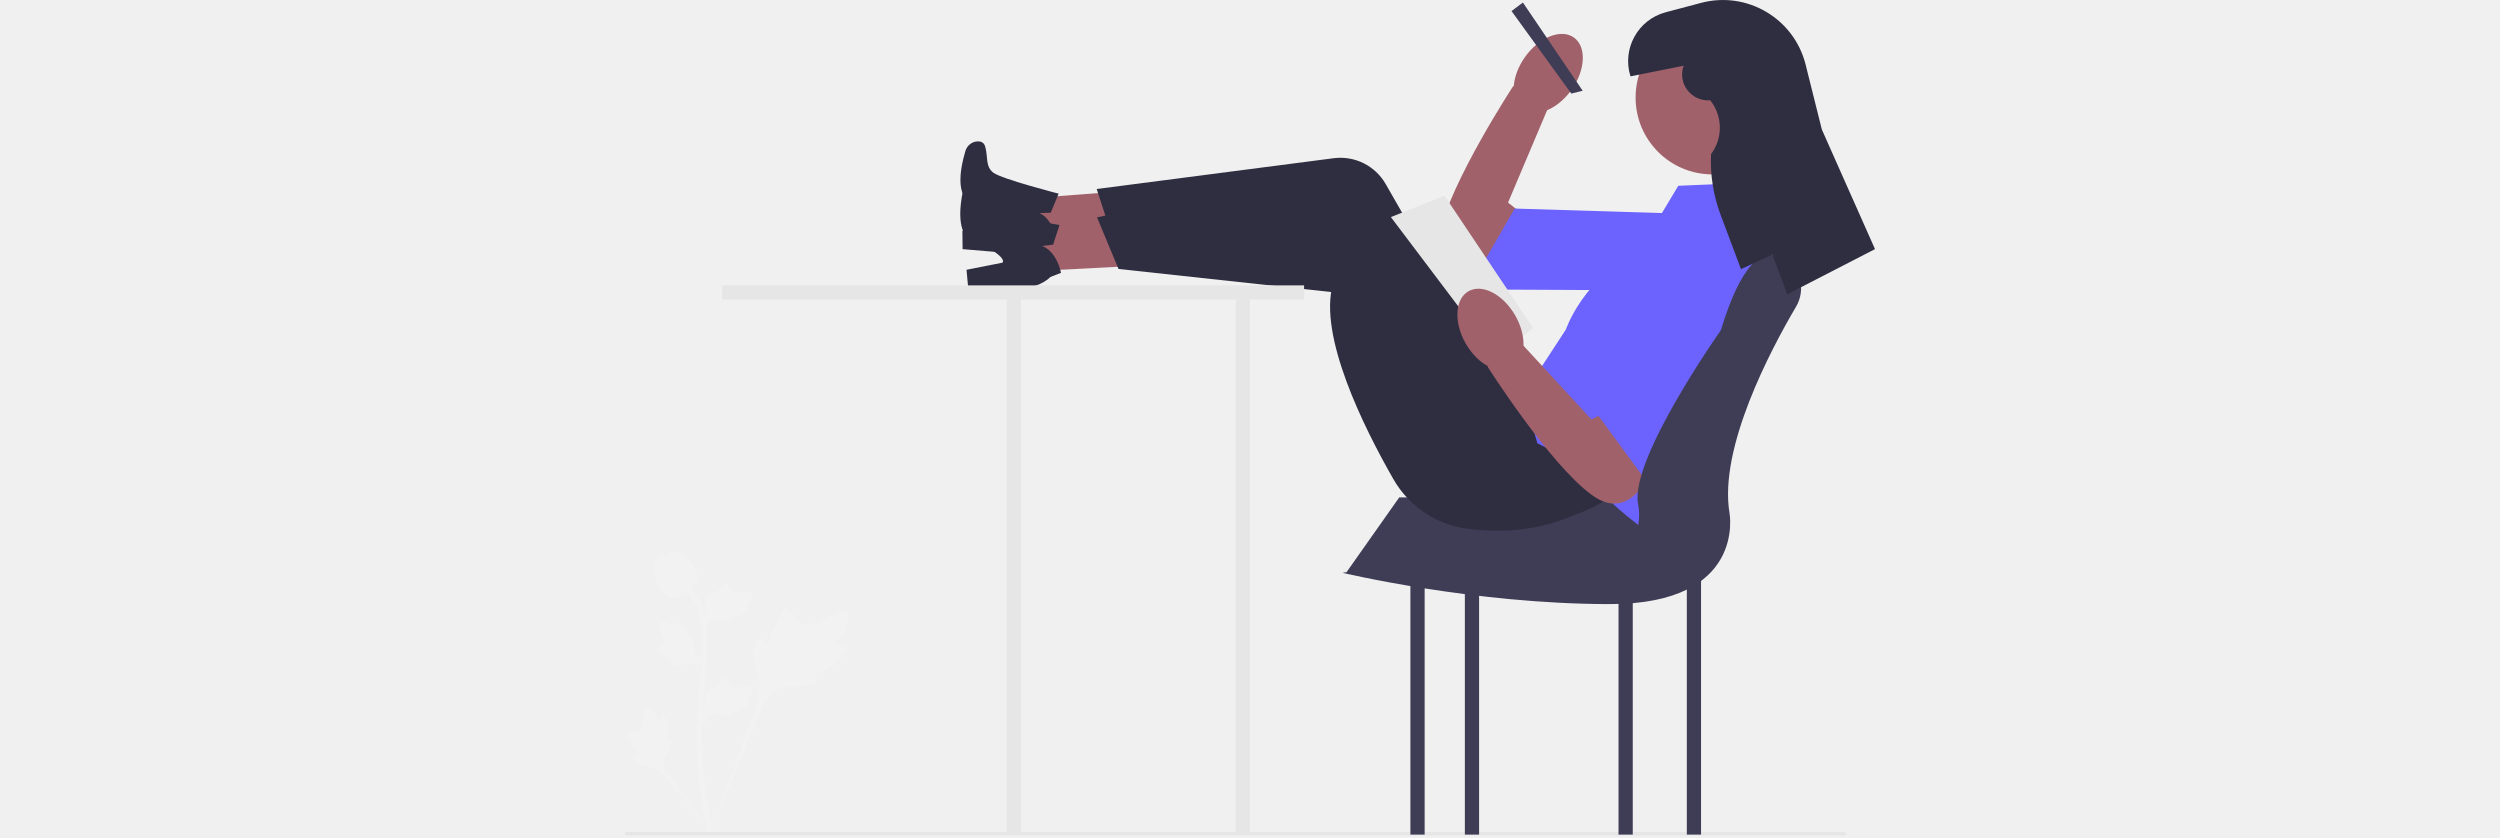
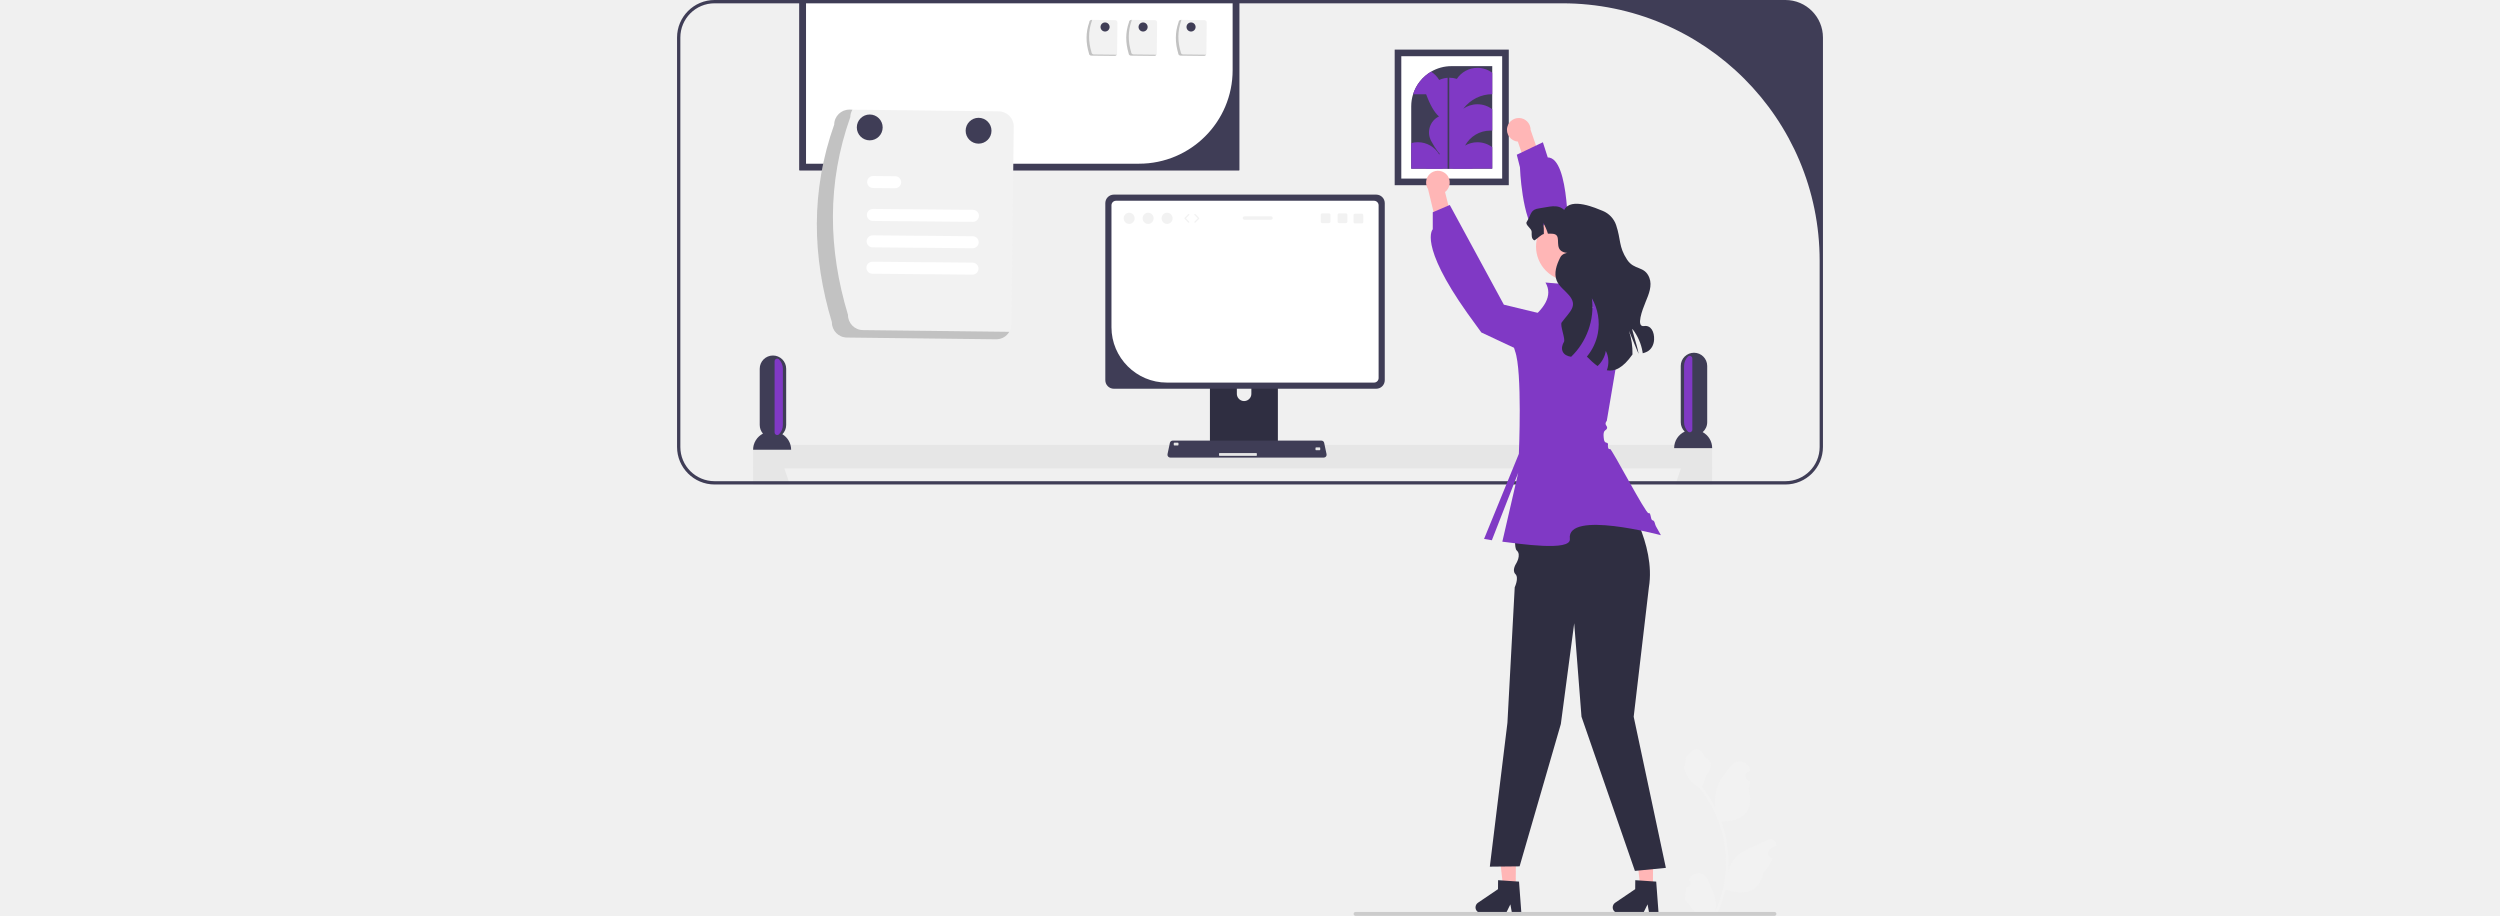
- <svg xmlns="http://www.w3.org/2000/svg" width="596.882" height="200.001" viewBox="0 0 596.882 400.001">
+ <svg xmlns="http://www.w3.org/2000/svg" width="693" height="253.877" viewBox="0 0 693 553.877">
+   <rect x="46" y="269.036" width="580" height="14.233" fill="#e6e6e6" />
  <g>
-     <path d="M105.784,308.736c-.844-1.424-4.497,.101-5.168-1.191-.669-1.287,2.724-3.249,4.663-7.73,.35-.808,2.553-5.9,.922-7.472-3.092-2.978-17.24,9.313-22.191,5.29-1.087-.883-1.846-2.645-5.134-5.506-1.308-1.138-2.099-1.652-2.865-1.461-1.086,.271-1.172,1.725-2.337,4.584-1.747,4.287-2.78,4.028-3.798,7.449-.756,2.539-.583,4.016-1.472,4.303-1.258,.407-2.416-2.286-4.011-2.045-1.627,.246-2.611,3.382-2.922,5.73-.583,4.406,1.035,7.313,1.932,10.371,.975,3.322,1.553,8.375-.698,15.528l-22.277,62.766c4.918-12.879,19.158-48.185,25.142-61.305,1.727-3.787,3.635-7.629,7.551-9.145,3.77-1.46,8.949-.588,15.55-2.179,.771-.186,2.911-.73,3.18-1.988,.223-1.04-1.036-1.621-.842-2.595,.259-1.307,2.734-1.323,5.775-2.831,2.144-1.063,3.48-2.328,4.629-3.415,.346-.328,5.495-5.262,4.371-7.157h-0Z" fill="#f2f2f2" />
-     <path d="M18.139,341.778c-.942,.004-1.248,2.236-2.076,2.193-.825-.043-.808-2.275-2.448-4.519-.296-.405-2.159-2.955-3.401-2.608-2.354,.658-.404,11.148-3.806,12.418-.747,.279-1.831,.143-4.184,.931-.936,.314-1.417,.554-1.544,.985-.18,.611,.508,1.073,1.575,2.47,1.6,2.094,1.175,2.527,2.56,4.013,1.028,1.104,1.803,1.445,1.687,1.964-.163,.735-1.819,.526-2.161,1.379-.349,.87,.907,2.257,1.969,3.087,1.994,1.558,3.888,1.602,5.647,2.044,1.912,.48,4.559,1.654,7.42,4.823l24.378,29.044c-4.902-6.13-18.122-23.306-22.835-30.029-1.361-1.941-2.696-3.985-2.31-6.345,.371-2.272,2.293-4.562,3.417-8.261,.131-.432,.481-1.639-.058-2.134-.446-.409-1.095,.041-1.517-.335-.567-.504,.14-1.724,.277-3.651,.097-1.359-.138-2.38-.341-3.258-.061-.265-.997-4.215-2.251-4.21v0Z" fill="#f2f2f2" />
-     <path d="M36.939,345.998l-.568-5.068,.259-.384c1.2-1.777,1.812-3.512,1.819-5.159,.001-.262-.011-.524-.023-.79-.049-1.057-.11-2.371,.575-3.903,.384-.854,1.463-2.831,3.086-2.587,.437,.061,.767,.262,1.018,.497,.037-.059,.075-.117,.115-.181,.505-.771,.905-1.101,1.291-1.419,.296-.245,.602-.497,1.082-1.094,.21-.262,.374-.492,.513-.685,.42-.585,.968-1.282,1.935-1.27,1.033,.049,1.574,.903,1.932,1.468,.64,1.008,.93,1.735,1.122,2.217,.07,.176,.149,.374,.19,.436,.333,.489,3.038,.032,4.057-.135,2.289-.382,4.27-.712,5.087,.732,.585,1.033,.151,2.398-1.33,4.168-.461,.551-.952,.969-1.388,1.297,.361,.215,.684,.546,.815,1.065h0c.308,1.228-.748,2.459-3.137,3.663-.593,.301-1.392,.702-2.512,.896-.527,.091-1.002,.113-1.408,.125-.009,.235-.064,.489-.207,.751-.42,.771-1.293,1.138-2.61,1.05-1.449-.076-2.642-.352-3.694-.595-.919-.21-1.711-.389-2.332-.347-1.153,.093-2.041,1.016-3.083,2.212l-2.603,3.042h-0Z" fill="#f2f2f2" />
-     <path d="M39.572,315.823l-4.758,1.835-.437-.153c-2.023-.71-3.857-.862-5.452-.451-.254,.065-.504,.143-.759,.223-1.01,.315-2.266,.708-3.922,.434-.924-.155-3.11-.697-3.285-2.329-.052-.438,.059-.809,.222-1.111-.066-.021-.133-.042-.204-.065-.874-.293-1.295-.597-1.7-.889-.312-.224-.633-.456-1.332-.769-.307-.137-.571-.237-.793-.322-.672-.258-1.486-.611-1.719-1.549-.215-1.011,.474-1.751,.93-2.241,.813-.875,1.442-1.34,1.86-1.648,.153-.112,.324-.239,.373-.294,.389-.446-.74-2.947-1.159-3.891-.95-2.118-1.772-3.95-.582-5.106,.851-.828,2.282-.754,4.369,.229,.65,.307,1.179,.675,1.607,1.013,.117-.404,.354-.8,.823-1.058h0c1.11-.61,2.569,.099,4.339,2.105,.442,.498,1.033,1.169,1.504,2.203,.221,.487,.363,.941,.478,1.331,.229-.051,.49-.063,.779,.009,.852,.21,1.429,.962,1.678,2.258,.294,1.421,.329,2.645,.362,3.724,.03,.942,.058,1.753,.255,2.344,.382,1.091,1.5,1.717,2.922,2.421l3.603,1.746-0,0Z" fill="#f2f2f2" />
-     <path d="M36.939,300.892l-.568-5.068,.259-.384c1.2-1.777,1.812-3.512,1.819-5.159,.001-.262-.011-.524-.023-.79-.049-1.057-.11-2.371,.575-3.903,.384-.854,1.463-2.831,3.086-2.587,.437,.061,.767,.262,1.018,.497,.037-.059,.075-.117,.115-.181,.505-.771,.905-1.101,1.291-1.419,.296-.245,.602-.497,1.082-1.094,.21-.262,.374-.492,.513-.685,.42-.585,.968-1.282,1.935-1.27,1.033,.049,1.574,.903,1.932,1.468,.64,1.008,.93,1.735,1.122,2.217,.07,.176,.149,.374,.19,.436,.333,.489,3.038,.032,4.057-.135,2.289-.382,4.27-.712,5.087,.732,.585,1.033,.151,2.398-1.33,4.168-.461,.551-.952,.969-1.388,1.297,.361,.215,.684,.546,.815,1.065h0c.308,1.228-.748,2.459-3.137,3.663-.593,.301-1.392,.702-2.512,.896-.527,.091-1.002,.113-1.408,.125-.009,.235-.064,.489-.207,.751-.42,.771-1.293,1.138-2.61,1.05-1.449-.076-2.642-.352-3.694-.595-.919-.21-1.711-.389-2.332-.347-1.153,.093-2.041,1.016-3.083,2.212l-2.603,3.042h-0Z" fill="#f2f2f2" />
-     <path d="M42.124,399.269l-1.062-.666-.257-1.226,.257,1.226-1.238,.142c-.02-.115-.087-.379-.188-.793-.554-2.266-2.244-9.162-3.654-20.023-.984-7.581-1.541-15.376-1.656-23.17-.115-7.807,.255-13.717,.551-18.467,.224-3.583,.496-6.994,.762-10.317,.71-8.878,1.379-17.265,.881-26.55-.11-2.073-.341-6.387-2.862-10.978-1.462-2.663-3.476-5.027-5.987-7.023l1.561-1.963c2.771,2.207,5,4.826,6.623,7.782,2.795,5.09,3.047,9.791,3.168,12.05,.507,9.449-.17,17.916-.887,26.88-.264,3.311-.536,6.708-.759,10.276-.294,4.706-.66,10.565-.546,18.271,.113,7.701,.663,15.4,1.634,22.886,1.392,10.724,3.058,17.517,3.605,19.749,.291,1.192,.352,1.441,.054,1.914v-0Z" fill="#f2f2f2" />
-     <path d="M23.075,285.406c-.103,0-.207-.002-.312-.01-2.134-.115-4.11-1.392-5.875-3.796-.827-1.131-1.251-2.42-2.095-4.992-.131-.396-.767-2.408-1.154-5.176-.253-1.808-.221-2.565,.137-3.233,.398-.744,1.041-1.263,1.766-1.613-.032-.24-.006-.487,.098-.739,.427-1.045,1.563-.908,2.177-.842,.311,.039,.699,.091,1.117,.069,.658-.032,1.012-.228,1.548-.521,.513-.281,1.15-.631,2.096-.825,1.865-.389,3.427,.14,3.942,.313,2.71,.903,4.046,3.01,5.593,5.45,.308,.489,1.367,2.271,2.065,4.713,.504,1.762,.433,2.545,.281,3.128-.308,1.197-1.036,1.882-2.885,3.394-1.931,1.583-2.9,2.376-3.732,2.858-1.937,1.118-3.153,1.821-4.768,1.821v0Z" fill="#f2f2f2" />
+     <path d="M63.693,262.601c1.421-1.444,2.307-3.413,2.307-5.601v-34c0-2.21-.9-4.21-2.34-5.66-.75-.75-1.66-1.35-2.66-1.76-.93-.37-1.94-.58-3-.58-4.42,0-8,3.58-8,8v34c0,2.003,.74,3.829,1.956,5.232-3.535,1.83-5.956,5.513-5.956,9.768h23c0-3.989-2.13-7.471-5.307-9.399Z" fill="#3f3d56" />
+     <path d="M620.262,261.339c1.675-1.466,2.738-3.614,2.738-6.017v-34c0-4.42-3.58-8-8-8-1.06,0-2.07,.21-3,.58-1,.41-1.91,1.01-2.66,1.76-1.44,1.45-2.34,3.45-2.34,5.66v34c0,2.236,.929,4.241,2.406,5.692-3.778,1.742-6.406,5.552-6.406,9.985h23c0-4.169-2.319-7.795-5.738-9.661Z" fill="#3f3d56" />
  </g>
-   <path d="M583.04,398.13h0c0,.464-.376,.84-.84,.84H0v-1.68H582.2c.464,0,.84,.376,.84,.84Z" fill="#e6e6e6" />
+   <rect x="46" y="282.38" width="14.23" height="10.62" fill="#e6e6e6" />
+   <polygon points="68.18 293 53.11 293 52.45 291 49.89 283.27 49.82 283.06 51.76 282.38 63.25 278.35 64.9 283.27 67.5 291 68.18 293" fill="#e6e6e6" />
+   <polygon points="622.18 283.06 622.11 283.27 619.55 291 618.89 293 603.82 293 604.5 291 607.1 283.27 608.75 278.35 620.24 282.38 622.18 283.06" fill="#e6e6e6" />
+   <rect x="611.77" y="282.38" width="14.23" height="10.62" fill="#e6e6e6" />
+   <rect x="74" width="266" height="103" fill="#3f3d56" />
+   <rect x="74" width="266" height="103" fill="#3f3d56" />
+   <path d="M78,0V99h201.394c31.263,0,56.606-25.343,56.606-56.606V0H78Z" fill="#fff" />
+   <path d="M670.31,0H22.69C10.18,0,0,10.18,0,22.69v247.62c0,12.51,10.18,22.69,22.69,22.69H670.31c12.51,0,22.69-10.18,22.69-22.69V22.69c0-12.51-10.18-22.69-22.69-22.69Zm20.69,270.31c0,11.43-9.26,20.69-20.69,20.69H22.69c-11.43,0-20.69-9.26-20.69-20.69V22.69C2,11.26,11.26,2,22.69,2H535.32c85.98,0,155.68,69.7,155.68,155.68v112.63Z" fill="#3f3d56" />
+   <path d="M361.37,209.23h-37.13c-1.09,0-1.97,.89-1.97,1.99v58.65h41.09v-58.65c0-1.1-.89-1.99-1.99-1.99Zm-14.05,28.95c0,.99-.33,1.89-.89,2.63-.8,1.06-2.07,1.75-3.5,1.75-1.42,0-2.69-.69-3.49-1.75-.56-.74-.89-1.64-.89-2.63v-6.81c.02-2.39,1.98-4.34,4.38-4.34s4.37,1.95,4.39,4.34v6.81Z" fill="#2f2e41" />
+   <path d="M322.14,268v5.65c0,.61,.49,1.11,1.1,1.11h39.14c.6,0,1.1-.5,1.1-1.11v-5.65h-41.34Z" fill="#3f3d56" />
+   <path d="M422.86,117.7h-158.72c-2.83,0-5.14,2.31-5.14,5.14v107.1c0,2.84,2.31,5.15,5.14,5.15h158.72c2.83,0,5.14-2.31,5.14-5.15V122.84c0-2.83-2.31-5.14-5.14-5.14Z" fill="#3f3d56" />
+   <path d="M421.52,121.41h-156.05c-1.519,0-2.75,1.231-2.75,2.75v73.731c0,18.413,15.065,33.479,33.479,33.479h125.332c1.512,0,2.75-1.238,2.75-2.75V124.17c0-1.518-1.242-2.76-2.76-2.76Z" fill="#fff" />
  <g>
-     <g>
-       <path d="M414.967,132.595s-31.339,3.769-26.053-21.009c5.286-24.778,35.259-70.545,35.259-70.545l17.009,9.539-19.527,46.158,8.406,6.632-15.094,29.226Z" fill="#a0616a" />
-       <polygon points="517.666 102.43 513.25 138.75 402.592 138.208 424.816 99.583 517.666 102.43" fill="#6c63ff" />
-       <ellipse cx="440.857" cy="35.06" rx="21.062" ry="13.588" transform="translate(155.6948 373.0935) rotate(-54.39629)" fill="#a0616a" />
-     </g>
-     <rect x="431.611" y="316.316" width="157.624" height="6.794" transform="translate(190.7093 830.1362) rotate(-90)" fill="#3f3d56" />
-     <rect x="398.999" y="316.316" width="157.624" height="6.794" transform="translate(158.0973 797.5243) rotate(-90)" fill="#3f3d56" />
-     <rect x="166.639" y="266.719" width="256.819" height="6.794" transform="translate(24.93198 565.1643) rotate(-90)" fill="#e6e6e6" />
-     <rect x="325.622" y="316.316" width="157.624" height="6.794" transform="translate(84.72051 724.1474) rotate(-90)" fill="#3f3d56" />
-     <rect x="299.622" y="316.316" width="157.624" height="6.794" transform="translate(58.72051 698.1474) rotate(-90)" fill="#3f3d56" />
-     <polygon points="500.911 237.504 369.709 237.504 344.541 273.204 475.093 280.987 500.911 237.504" fill="#3f3d56" />
-     <g>
-       <g>
-         <polygon points="260.667 115.362 261.263 89.472 182.077 95.563 181.672 113.106 260.667 115.362" fill="#a0616a" />
-         <path d="M207.074,92.47l-3.787,9.112-5.439,.174s6.368,1.95,8.138,13.522l-5.226,1.567s-5.019,4.683-14.401,4.228l-25.155-2.104-.097-8.769,17.386-2.009s3.874-2.549-15.303-13.027c0,0-6.353-3.885-.639-23.068,.785-2.637,3.157-4.53,5.908-4.59,1.518-.033,2.94,.512,3.508,2.398,1.445,4.799-.017,9.584,3.955,12.579,3.972,2.996,31.154,9.988,31.154,9.988Z" fill="#2f2e41" />
-       </g>
-       <path d="M491.092,214.34s-27.322,46.469-89.145,38.095c-14.712-1.993-27.656-10.74-35.03-23.626-14.253-24.906-35.896-68.515-28.88-93.209l-104.562-19.956-8.238-25.394,113.163-14.7c10.01-1.3,19.815,3.567,24.83,12.327l55.124,96.268,16.433,1.794,56.305,28.401Z" fill="#2f2e41" />
-     </g>
-     <g>
-       <g>
-         <polygon points="262.731 125.96 261.242 100.106 182.803 112.548 183.811 130.067 262.731 125.96" fill="#a0616a" />
-         <path d="M207.471,107.454l-3.042,9.387-5.408,.611s6.505,1.432,9.199,12.824l-5.083,1.982s-4.626,5.071-14.014,5.373l-25.243-.074-.802-8.733,17.168-3.401s3.656-2.852-16.302-11.753c0,0-6.645-3.361-2.493-22.942,.571-2.691,2.783-4.77,5.519-5.05,1.51-.155,2.972,.274,3.69,2.108,1.827,4.667,.754,9.554,4.954,12.22,4.2,2.667,31.856,7.45,31.856,7.45Z" fill="#2f2e41" />
-       </g>
-       <path d="M500.372,206.08s-23.495,48.517-85.792,45.143c-14.825-.803-28.43-8.48-36.817-20.731-16.211-23.678-41.292-65.405-36.285-90.583l-105.829-11.479-10.255-24.649,111.613-23.756c9.873-2.101,20.038,1.962,25.742,10.289l62.691,91.521,16.524,.466,58.408,23.779Z" fill="#2f2e41" />
-     </g>
-     <polygon points="428.754 1.206 423.319 5.283 451.854 44.689 457.289 43.33 428.754 1.206" fill="#3f3d56" />
-     <path d="M502.949,88.712l31.253-1.359,13.588,61.147s-28.535,107.348-62.506,103.271c0,0-21.062-15.627-21.062-21.062s-28.535-19.024-28.535-19.024l-6.794-23.1,20.382-31.253s8.153-24.459,35.33-38.047l18.344-30.574Z" fill="#6c63ff" />
-     <polygon points="324.263 136.271 46.382 136.271 46.382 143.066 182.265 143.066 182.265 398.526 189.059 398.526 189.059 143.066 324.263 143.066 324.263 136.271" fill="#e6e6e6" />
-     <circle cx="519.255" cy="46.589" r="36.688" fill="#a0616a" />
-     <polygon points="391.332 93.468 365.707 103.659 415.984 170.242 433.649 156.654 391.332 93.468" fill="#e6e6e6" />
-     <g>
-       <path d="M491.399,221.198s-9.512,30.098-29.894,15.049-49.683-61.249-49.683-61.249l15.712-11.55,33.971,36.849,9.512-4.916,20.382,25.818Z" fill="#a0616a" />
-       <polygon points="506.346 115.21 537.599 134.233 491.399 234.787 461.505 194.022 506.346 115.21" fill="#6c63ff" />
-       <ellipse cx="413.266" cy="157.333" rx="13.588" ry="21.062" transform="translate(-23.29944 227.7118) rotate(-30)" fill="#a0616a" />
-     </g>
-     <path d="M523.267,157.67c9.416-30.869,19.52-40.637,30.144-34.521,8.086,4.655,10.52,15.252,5.781,23.289-12.079,20.487-36.97,67.428-31.785,98.539,0,0,8.153,43.483-57.071,43.483-65.224,0-127.73-14.947-127.73-14.947l33.971-5.435,77.254,5.518c17.651,1.261,32.527-13.842,30.169-31.379-.078-.579-.17-1.164-.278-1.756-3.873-21.301,39.545-82.79,39.545-82.79Z" fill="#3f3d56" />
+     <path d="M392.8,274.67l-1.19-5.63-.25-1.21c-.16-.79-.86-1.36-1.67-1.36h-89.97c-.8,0-1.5,.57-1.67,1.36l-.25,1.21-1.19,5.63c-.1,.51,.02,1.03,.35,1.43,.32,.4,.81,.63,1.32,.63h92.85c.52,0,1-.23,1.33-.63,.32-.4,.45-.92,.34-1.43Z" fill="#3f3d56" />
+     <rect x="300.384" y="267.703" width="2.86" height="1.716" rx=".369" ry=".369" fill="#e6e6e6" />
+     <rect x="386.106" y="270.563" width="2.86" height="1.716" rx=".369" ry=".369" fill="#e6e6e6" />
+     <rect x="327.769" y="273.994" width="22.877" height="1.716" rx=".369" ry=".369" fill="#e6e6e6" />
  </g>
-   <path d="M505.504,31.38c-2.997,8.392,3.588,17.106,12.48,16.513l.212-.014h0c5.977,7.471,6.142,18.04,.401,25.694h0c-.472,9.865,1.074,19.723,4.542,28.971l9.744,25.983,15-7,7.118,19,41.882-21.575-25.383-57.111-7.746-30.984c-5.511-22.044-27.997-35.313-49.958-29.479l-16.849,4.475c-13.311,3.536-20.972,17.472-16.825,30.605v0l25.383-5.077" fill="#2f2e41" />
+   <g>
+     <path d="M93.656,194.895c-12.001-39.797-12.753-79.65,1.398-119.578,.065-5.039,4.196-9.075,9.236-9.022l90.308,1.056c5.039,.065,9.075,4.196,9.022,9.235l-1.398,119.578c-.065,5.039-4.196,9.075-9.235,9.022l-90.308-1.056c-5.039-.065-9.075-4.196-9.022-9.235Z" fill="#f2f2f2" />
+     <path d="M112.394,199.631c-5.039-.065-9.075-4.196-9.022-9.235-12.002-39.797-12.753-79.65,1.398-119.578,.028-1.589,.476-3.142,1.297-4.503l-1.777-.021c-5.039-.053-9.171,3.983-9.236,9.022-14.151,39.928-13.399,79.781-1.398,119.578-.053,5.039,3.983,9.171,9.022,9.235l90.308,1.056c3.265,.027,6.295-1.698,7.938-4.519l-88.531-1.035Z" isolation="isolate" opacity=".2" />
+     <path d="M178.914,134.161l-60.519-.54c-2.005-.02-3.615-1.662-3.594-3.668,.02-2.002,1.657-3.61,3.659-3.594l60.519,.54c2.005,.024,3.611,1.67,3.587,3.675-.024,1.996-1.655,3.599-3.652,3.587l0,0Z" fill="#fff" />
+     <path d="M131.886,113.827l-13.314-.119c-2.005-.012-3.622-1.647-3.61-3.652,.012-2.005,1.647-3.622,3.652-3.61l.023,0,13.314,.119c2.005,.024,3.611,1.67,3.587,3.675-.024,1.996-1.655,3.599-3.652,3.587Z" fill="#fff" />
+     <path d="M178.629,166.088l-60.519-.54c-2.005-.024-3.611-1.67-3.587-3.675,.024-1.996,1.655-3.599,3.652-3.587l60.519,.54c2.005,.012,3.622,1.647,3.61,3.652s-1.647,3.622-3.652,3.61l-.023-0Z" fill="#fff" />
+     <path d="M178.771,150.124l-60.519-.54c-2.005-.015-3.619-1.654-3.603-3.659,.015-2.005,1.654-3.619,3.659-3.603l.009,0,60.519,.54c2.005,.024,3.611,1.67,3.587,3.675-.024,1.996-1.655,3.599-3.652,3.587l0,0Z" fill="#fff" />
+     <circle cx="116.533" cy="77.062" r="7.816" fill="#3f3d56" />
+     <circle cx="182.348" cy="79.062" r="7.816" fill="#3f3d56" />
+   </g>
+   <g>
+     <ellipse cx="273.422" cy="132.038" rx="3.321" ry="3.395" fill="#f2f2f2" />
+     <ellipse cx="284.894" cy="132.038" rx="3.321" ry="3.395" fill="#f2f2f2" />
+     <ellipse cx="296.366" cy="132.038" rx="3.321" ry="3.395" fill="#f2f2f2" />
+     <path d="M309.447,134.721c-.102,0-.204-.04-.281-.118l-2.241-2.291c-.149-.153-.149-.397,0-.549l2.241-2.29c.152-.155,.401-.157,.555-.006,.155,.152,.158,.4,.006,.555l-1.972,2.016,1.972,2.016c.152,.155,.149,.404-.006,.555-.076,.075-.175,.112-.275,.112Z" fill="#f2f2f2" />
+     <path d="M313.212,134.721c-.099,0-.198-.037-.275-.112-.155-.152-.158-.4-.006-.555l1.972-2.016-1.972-2.016c-.152-.155-.149-.404,.006-.555,.155-.152,.404-.149,.555,.006l2.24,2.29c.149,.153,.149,.397,0,.549l-2.24,2.291c-.077,.079-.179,.118-.281,.118Z" fill="#f2f2f2" />
+     <path d="M404.515,129.036h-4.166c-.475,0-.86,.385-.86,.86v4.17c0,.475,.385,.86,.86,.86h4.166c.475,0,.864-.385,.864-.86v-4.17c0-.475-.389-.86-.864-.86Z" fill="#f2f2f2" />
+     <path d="M394.305,129.036h-4.166c-.475,0-.86,.385-.86,.86v4.17c0,.475,.385,.86,.86,.86h4.166c.475,0,.864-.385,.864-.86v-4.17c0-.475-.389-.86-.864-.86Z" fill="#f2f2f2" />
+     <path d="M414.136,129.232h-4.166c-.475,0-.86,.385-.86,.86v4.17c0,.475,.385,.86,.86,.86h4.166c.475,0,.864-.385,.864-.86v-4.17c0-.475-.389-.86-.864-.86Z" fill="#f2f2f2" />
+     <path d="M359.191,130.819h-16.025c-.581,0-1.048,.471-1.048,1.048s.467,1.048,1.048,1.048h16.025c.577,0,1.048-.471,1.048-1.048s-.471-1.048-1.048-1.048Z" fill="#f2f2f2" />
+   </g>
+   <g>
+     <path d="M303.09,32.19c-1.882-6.241-2-12.49,.219-18.752,.01-.79,.658-1.423,1.448-1.415l14.162,.166c.79,.01,1.423,.658,1.415,1.448l-.219,18.752c-.01,.79-.658,1.423-1.448,1.415l-14.162-.166c-.79-.01-1.423-.658-1.415-1.448Z" fill="#f2f2f2" />
+     <path d="M306.028,32.933c-.79-.01-1.423-.658-1.415-1.448-1.882-6.241-2-12.491,.219-18.752,.004-.249,.075-.493,.203-.706l-.279-.003c-.79-.008-1.438,.625-1.448,1.415-2.219,6.261-2.101,12.511-.219,18.752-.008,.79,.625,1.438,1.415,1.448l14.162,.166c.512,.004,.987-.266,1.245-.709l-13.883-.162Z" isolation="isolate" opacity=".2" />
+   </g>
+   <g>
+     <path d="M273.09,32.19c-1.882-6.241-2-12.49,.219-18.752,.01-.79,.658-1.423,1.448-1.415l14.162,.166c.79,.01,1.423,.658,1.415,1.448l-.219,18.752c-.01,.79-.658,1.423-1.448,1.415l-14.162-.166c-.79-.01-1.423-.658-1.415-1.448Z" fill="#f2f2f2" />
+     <path d="M276.028,32.933c-.79-.01-1.423-.658-1.415-1.448-1.882-6.241-2-12.491,.219-18.752,.004-.249,.075-.493,.203-.706l-.279-.003c-.79-.008-1.438,.625-1.448,1.415-2.219,6.261-2.101,12.511-.219,18.752-.008,.79,.625,1.438,1.415,1.448l14.162,.166c.512,.004,.987-.266,1.245-.709l-13.883-.162Z" isolation="isolate" opacity=".2" />
+   </g>
+   <g>
+     <path d="M249.09,32.19c-1.882-6.241-2-12.49,.219-18.752,.01-.79,.658-1.423,1.448-1.415l14.162,.166c.79,.01,1.423,.658,1.415,1.448l-.219,18.752c-.01,.79-.658,1.423-1.448,1.415l-14.162-.166c-.79-.01-1.423-.658-1.415-1.448Z" fill="#f2f2f2" />
+     <path d="M252.028,32.933c-.79-.01-1.423-.658-1.415-1.448-1.882-6.241-2-12.491,.219-18.752,.004-.249,.075-.493,.203-.706l-.279-.003c-.79-.008-1.438,.625-1.448,1.415-2.219,6.261-2.101,12.511-.219,18.752-.008,.79,.625,1.438,1.415,1.448l14.162,.166c.512,.004,.987-.266,1.245-.709l-13.883-.162Z" isolation="isolate" opacity=".2" />
+   </g>
+   <circle cx="258.85" cy="16.323" r="2.751" fill="#3f3d56" />
+   <circle cx="281.85" cy="16.323" r="2.751" fill="#3f3d56" />
+   <circle cx="310.85" cy="16.323" r="2.751" fill="#3f3d56" />
+   <path d="M64,223v34c0,2.209-.895,4.207-2.341,5.654-.977,.978-2.659,.241-2.659-1.141v-43.039c0-1.369,1.665-2.121,2.637-1.157l.023,.022c1.44,1.45,2.34,3.45,2.34,5.66Z" fill="#8039c5" />
+   <path d="M609,221.323v34c0,2.209,.895,4.207,2.341,5.654,.977,.978,2.659,.241,2.659-1.141v-43.039c0-1.369-1.665-2.121-2.637-1.157l-.023,.022c-1.44,1.45-2.34,3.45-2.34,5.66Z" fill="#8039c5" />
+   <rect x="434" y="30" width="69" height="82" fill="#3f3d56" />
+   <path d="M438,108h61V34h-61V108Z" fill="#fff" />
+   <path d="M468.34,40c-4.49,0-8.7,1.22-12.31,3.34-5.14,3.02-9.08,7.87-10.91,13.66-.73,2.32-1.12,4.78-1.12,7.34v37.66h49V40h-24.66Z" fill="#3f3d56" />
+   <path d="M481.181,101.972h-28.181c1.365-3.866,4.275-7.006,7.992-8.66,1.863-.837,3.926-1.305,6.099-1.305,1.565,0,3.079,.239,4.494,.698,4.474,1.405,8.042,4.863,9.596,9.268Z" fill="#8039c5" />
+   <g>
+     <path d="M448,86c-1.38,0-2.73,.19-4,.54v15.46h18.96c.03-.33,.04-.66,.04-1,0-2.81-.78-5.45-2.12-7.69-2.63-4.38-7.41-7.31-12.88-7.31Z" fill="#8039c5" />
+     <path d="M493,56.972v-12.955c-2.491-1.873-5.6-2.99-8.969-2.99-5.192,0-9.766,2.651-12.446,6.677-1.415-.458-2.93-.698-4.494-.698-2.172,0-4.235,.468-6.099,1.305-.03,.013-.057,.031-.086,.044-.009-.015-.017-.031-.026-.046-1.21-2.01-2.87-3.72-4.85-4.97-5.14,3.02-9.08,7.87-10.91,13.66h7.891c2.517,6.801,5.114,11.134,7.777,13.439-5.514,2.576-7.625,9.417-4.739,14.793,5.682,10.583,10.109,12.781,13.9,10.745-.556,1.564-.866,3.245-.866,4.999,0,.339,.01,.668,.04,.996h23.876v-12.955c-2.491-1.873-5.6-2.99-8.969-2.99-2.722,0-5.27,.734-7.469,2.007l.047-.084c3.081-5.49,8.822-8.951,15.117-8.951h1.273v-12.955c-2.491-1.873-5.6-2.99-8.969-2.99-3.172,0-6.11,.993-8.53,2.681l.097-.125c4.193-5.394,10.57-8.64,17.402-8.64h0Z" fill="#8039c5" />
+   </g>
+   <rect x="466" y="45" width="1" height="57" fill="#3f3d56" />
+   <g>
+     <polygon points="507.178 536.66 499.593 536.596 496.235 506.656 507.43 506.75 507.178 536.66" fill="#ffb6b6" />
+     <path d="M482.881,548.722c-.016,1.867,1.489,3.404,3.362,3.421l15.082,.126,2.64-5.352,.97,5.379,5.691,.052-1.437-19.185-1.98-.132-8.076-.557-2.605-.174-.046,5.428-12.115,8.217c-.922,.626-1.477,1.663-1.486,2.777Z" fill="#2f2e41" />
+   </g>
+   <g>
+     <polygon points="590.147 536.66 582.562 536.596 579.204 506.656 590.399 506.75 590.147 536.66" fill="#ffb6b6" />
+     <path d="M565.85,548.722c-.016,1.867,1.489,3.404,3.362,3.421l15.082,.126,2.64-5.352,.97,5.379,5.691,.052-1.437-19.185-1.98-.132-8.076-.557-2.605-.174-.046,5.428-12.115,8.217c-.922,.626-1.477,1.663-1.486,2.777Z" fill="#2f2e41" />
+   </g>
+   <path d="M465.068,105.229c3.189,2.972,2.891,8.295-.621,10.878l8.65,34.592-8.98,4.745-9.974-41.161c-1.752-2.709-1.502-6.357,.819-8.798,2.72-2.861,7.244-2.976,10.105-.256Z" fill="#ffb6b6" />
+   <path d="M509.539,300.493h63.272s19.316,28.319,14.91,54.751l-9.178,78.196,19.457,91.413-18.723,1.836-32.306-93.248-4.405-56.536-8.077,60.942-24.95,86.088-18.003,.185,10.646-87.007,4.415-81.984s2.698-5.677,.426-7.92,.335-6.226,.335-6.226c0,0,3.48-5.508,.436-8.105-3.043-2.597,1.744-32.384,1.744-32.384Z" fill="#2f2e41" />
+   <path d="M595,323.672s-57.27-15.419-55.068,2.203c.975,7.801-30.97,2.871-40.831,1.711l9.626-41.727-15.962,40.868c-2.908-.455-4.714-.808-4.714-.808l21.043-51.441s2.203-49.928-2.313-62.168c-4.516-12.24,6.718-17.13,6.718-17.13,11.096-8.233,16.394-16.366,11.682-24.325l24.296,2.093,2.203,11.953,20.661,10.059-10.068,59.547s-1.31,1.446-.445,2.631,1.015,2.13-.529,3.126c-1.543,.996-.824,4.873-.824,4.873,0,0,.073,2.397,1.513,2.564s.949,1.609,.949,1.609c0,0-.094,2.91,1.299,2.203,.936-.475,21.719,39.483,23.304,38.845,1.585-.638,1.038,4.075,2.413,4.288s1.384,2.467,1.977,3.527c1.892,3.381,3.068,5.497,3.068,5.497Z" fill="#8039c5" />
+   <path d="M530.103,215.429l2.498-23.302-32.578-7.869-32.717-60.299-10.279,4.405v10.279s-8.811,8.811,20.906,50.727l8.464,11.683,46.205,21.698-2.498-7.323Z" fill="#8039c5" />
+   <g>
+     <path d="M502.115,76.792c-1.085,4.222,2.033,8.546,6.383,8.83l11.348,33.803,10.122-.84-13.772-40.05c.016-3.226-2.159-6.165-5.43-6.971-3.833-.945-7.706,1.396-8.651,5.228Z" fill="#ffb6b6" />
+     <path d="M571.68,203.339h0c8.301-5.437,9.322-17.211,2.08-23.996l-34.937-32.735s1.318-51.278-12.26-51.404l-2.935-9.171-15.793,7.537,1.919,7.58s1.033,31.368,10.311,40.722c.168,13.213,5.706,16.716,5.706,16.716l45.908,44.75Z" fill="#8039c5" />
+   </g>
+   <circle cx="540.296" cy="149.12" r="20.816" fill="#ffb6b6" />
+   <path d="M590.876,205.448c-.15,2.99-1.58,5.86-4.23,7.23-.84,.42-1.72,.74-2.63,.97-.03-.3-.08-.59-.13-.88-.83-4.92-2.89-9.61-5.9-13.57-1.43-1.88,2.53,8.78,3.53,14.78-.91-1.82-5.54-13.5-5.84-13.94,0,.02,.02,.08,.06,.21,1.5,4.53,2.18,9.33,2.07,14.11-5.8,8.27-10.85,10.5-15.5,9.57,1.4-3.78,1.25-8.16-.64-11.74-.52,3.52-2.35,6.79-4.97,9.19-2.2-1.53-4.34-3.56-6.47-5.71,3.35-4.03,5.67-8.9,6.63-14.05,1.37-7.21,.06-14.9-3.61-21.25,1.77,12.89-3.16,26.44-12.55,35.4-2.22-.34-4.22-1.22-5.11-3.2-.83-1.86-.27-4.06,.78-5.8,1.03-1.74-2.58-10.15-1.37-11.77,5.06-6.74,9.87-9.98,4.45-16.43-2.49-2.97-5.96-5.25-7.45-8.83-1.88-4.51-.07-9.66,2.11-14.02,2.19-4.37,9.48-2.33,4.6-2.73-8.39-.68-4.73-7.49-6.57-10.33-1.03-1.59-3.57-1.33-5.47-1.35-.67-2.25-1.61-4.43-2.79-6.47,.3,2.21,.41,4.45,.33,6.68-1.52,.26-3.99,2.81-5.3,3.63l-.48,.23c-1.85-1.06-1.575-3.042-1.585-5.182-.02-2.14-4.14-4.19-3-6,3.03-4.79,2.055-7.488,7.676-8.218s10.85-2.86,15,1c4-8,19.57-.94,23.33,.57,3.76,1.52,6.79,4.74,8.07,8.58,2.98,8.9,1.47,13,6.6,20.85,4.39,6.72,10.6,3.55,13.51,11.03,1.83,4.72-.35,9.94-2.29,14.61-1.94,4.68-5.95,15.33-.95,14.57,4.26-.66,6.33,3.58,6.09,8.26Z" fill="#2f2e41" />
+   <path d="M610.524,536.544c2.066,.129,3.208-2.437,1.645-3.933l-.155-.618c.02-.05,.041-.099,.062-.148,2.089-4.982,9.17-4.947,11.241,.042,1.839,4.428,4.179,8.864,4.756,13.546,.258,2.067,.142,4.172-.316,6.2,4.308-9.411,6.575-19.687,6.575-30.021,0-2.597-.142-5.193-.433-7.783-.239-2.119-.568-4.224-.995-6.31-2.306-11.277-7.299-22.018-14.5-30.99-3.462-1.892-6.349-4.851-8.093-8.397-.626-1.279-1.117-2.655-1.35-4.056,.394,.052,1.486-5.949,1.188-6.317,.549-.833,1.532-1.247,2.131-2.06,2.982-4.043,7.091-3.337,9.236,2.157,4.582,2.313,4.627,6.148,1.815,9.837-1.789,2.347-2.035,5.522-3.604,8.035,.162,.207,.329,.407,.491,.614,2.961,3.798,5.522,7.88,7.681,12.169-.61-4.766,.291-10.508,1.826-14.21,1.748-4.217,5.025-7.769,7.91-11.415,3.466-4.379,10.573-2.468,11.184,3.083,.006,.054,.012,.107,.017,.161-.429,.242-.848,.499-1.259,.77-2.339,1.547-1.531,5.174,1.241,5.602l.063,.01c-.155,1.544-.42,3.074-.807,4.579,3.702,14.316-4.29,19.53-15.701,19.764-.252,.129-.497,.258-.749,.381,1.156,3.255,2.08,6.594,2.764,9.979,.614,2.99,1.04,6.013,1.279,9.049,.297,3.83,.271,7.68-.052,11.503l.019-.136c.82-4.211,3.107-8.145,6.427-10.87,4.946-4.063,11.933-5.559,17.268-8.824,2.568-1.572,5.859,.459,5.411,3.437l-.022,.143c-.794,.323-1.569,.698-2.319,1.117-.429,.242-.848,.499-1.259,.77-2.339,1.547-1.531,5.174,1.241,5.602l.063,.01c.045,.006,.084,.013,.129,.019-1.363,3.236-3.262,6.239-5.639,8.829-2.315,12.497-12.256,13.683-22.89,10.044h-.006c-1.163,5.064-2.861,10.011-5.044,14.726h-18.02c-.065-.2-.123-.407-.181-.607,1.666,.103,3.346,.006,4.986-.297-1.337-1.641-2.674-3.294-4.011-4.935-.032-.032-.058-.065-.084-.097-.678-.84-1.363-1.673-2.041-2.512l-0-.001c-.042-2.578,.267-5.147,.879-7.64l.001-0Z" fill="#f2f2f2" />
+   <path d="M409.166,552.687c0,.66,.53,1.19,1.19,1.19h253.29c.66,0,1.19-.53,1.19-1.19,0-.66-.53-1.19-1.19-1.19h-253.29c-.66,0-1.19,.53-1.19,1.19Z" fill="#ccc" />
</svg>
